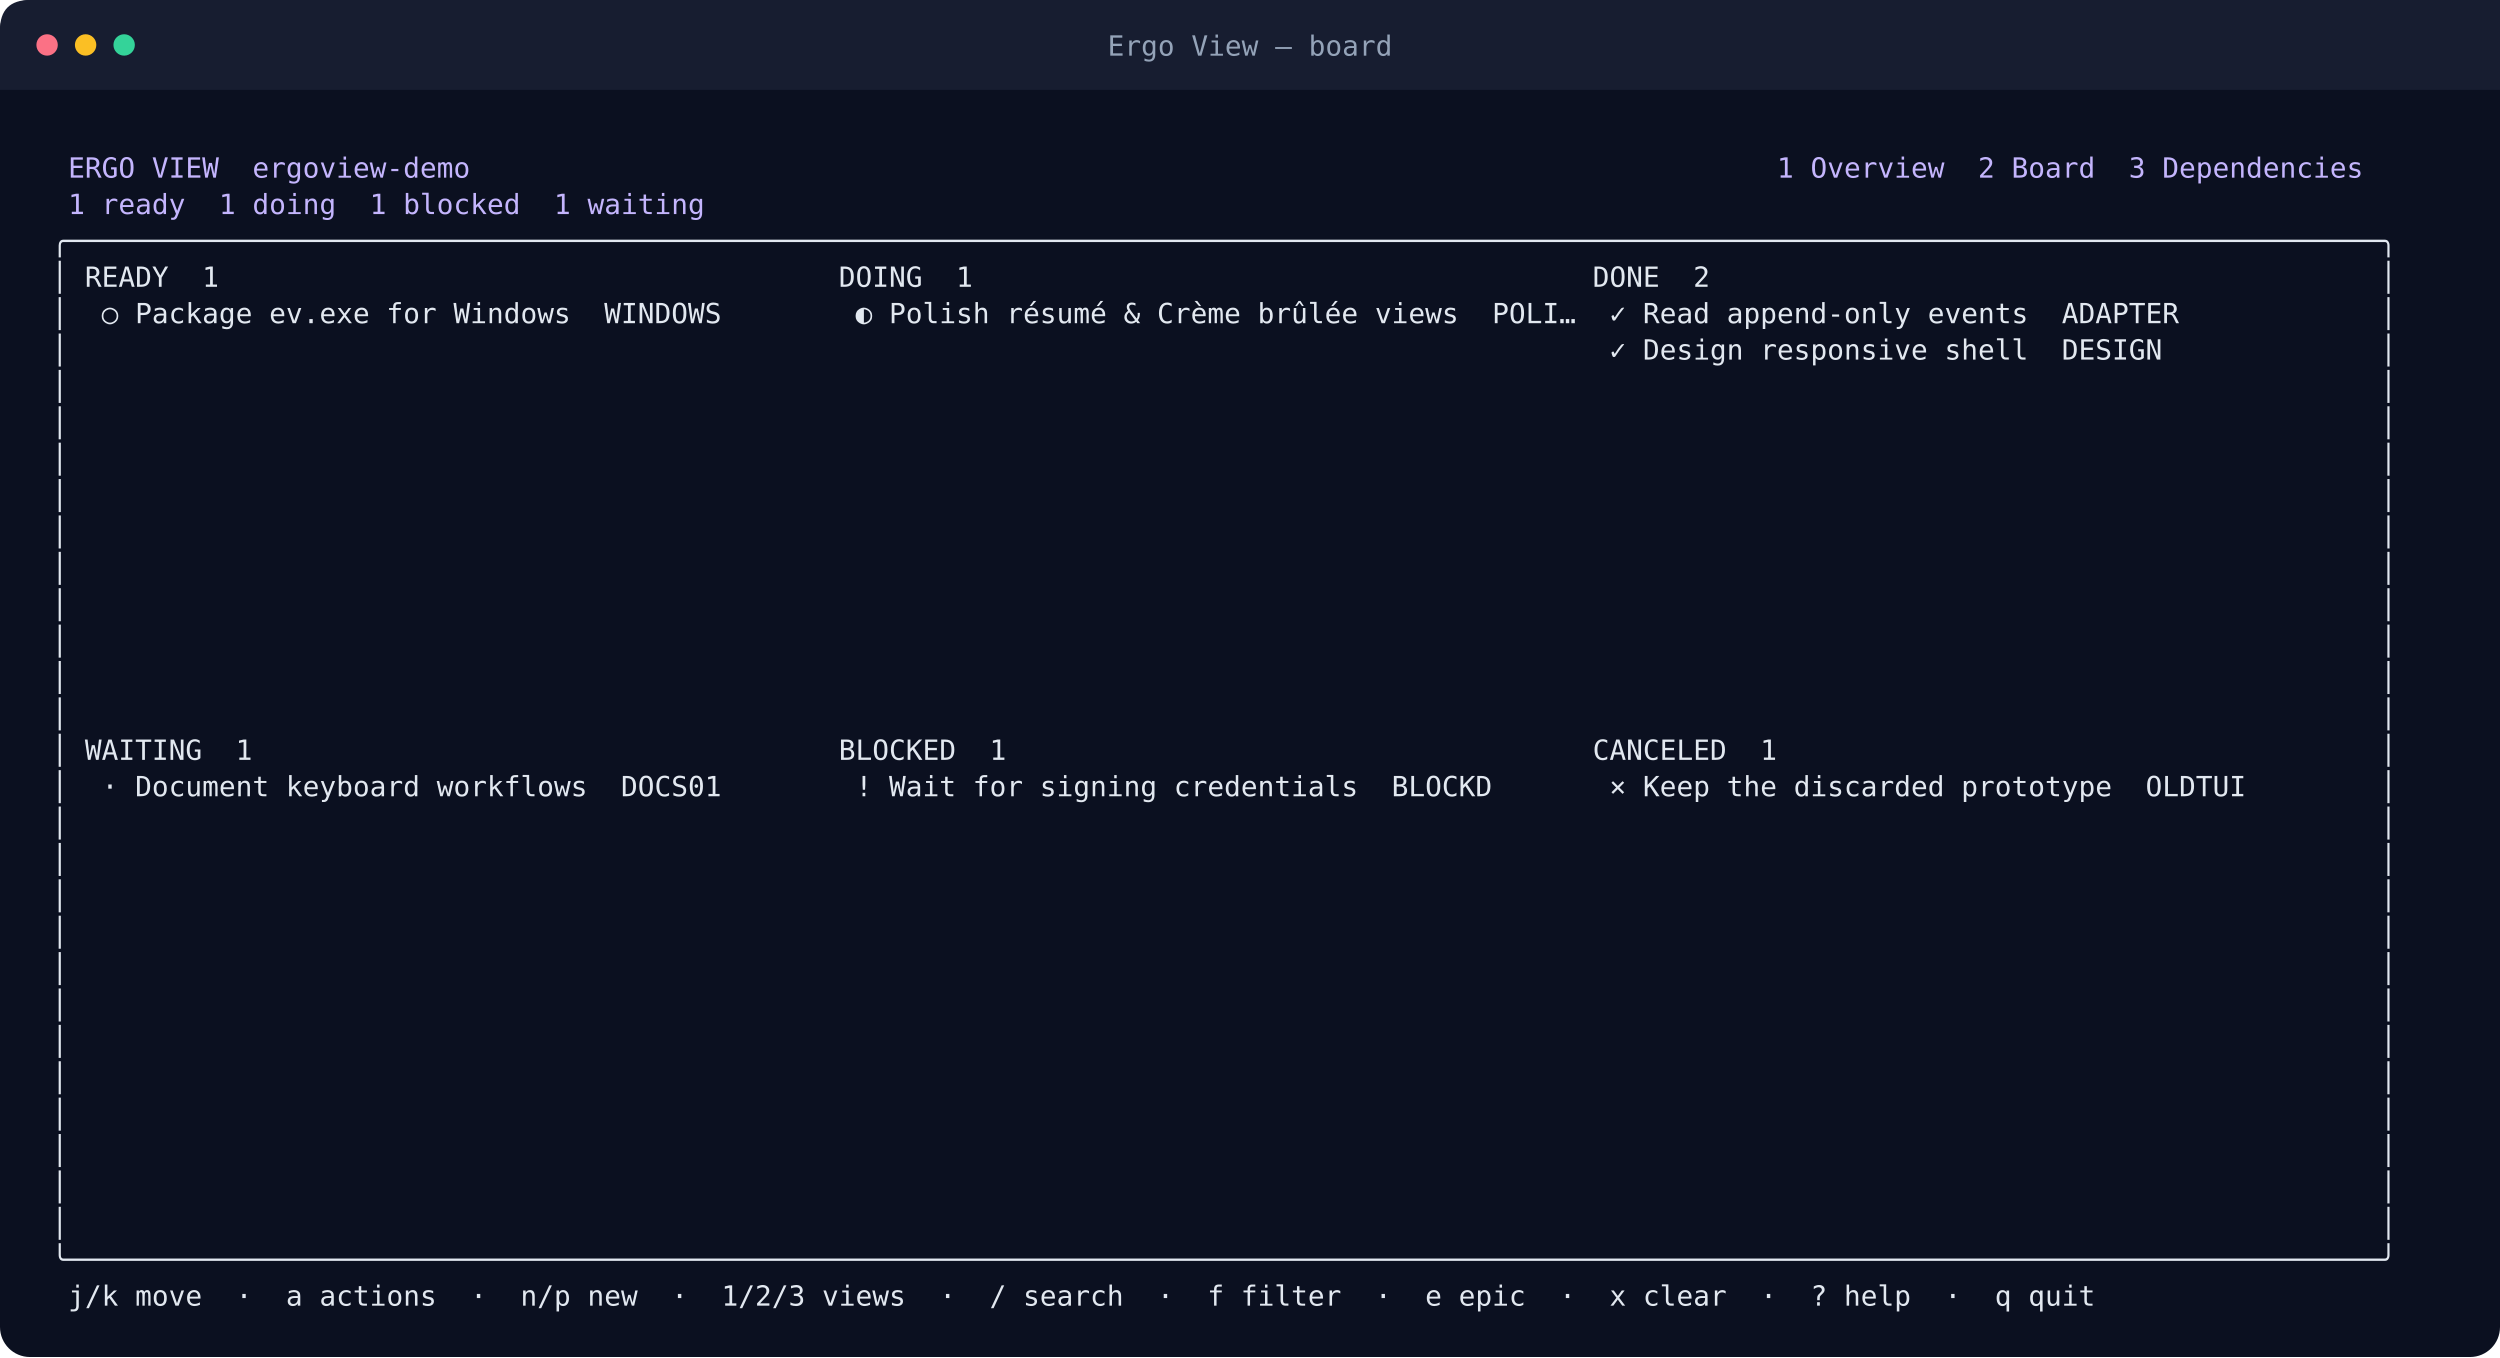
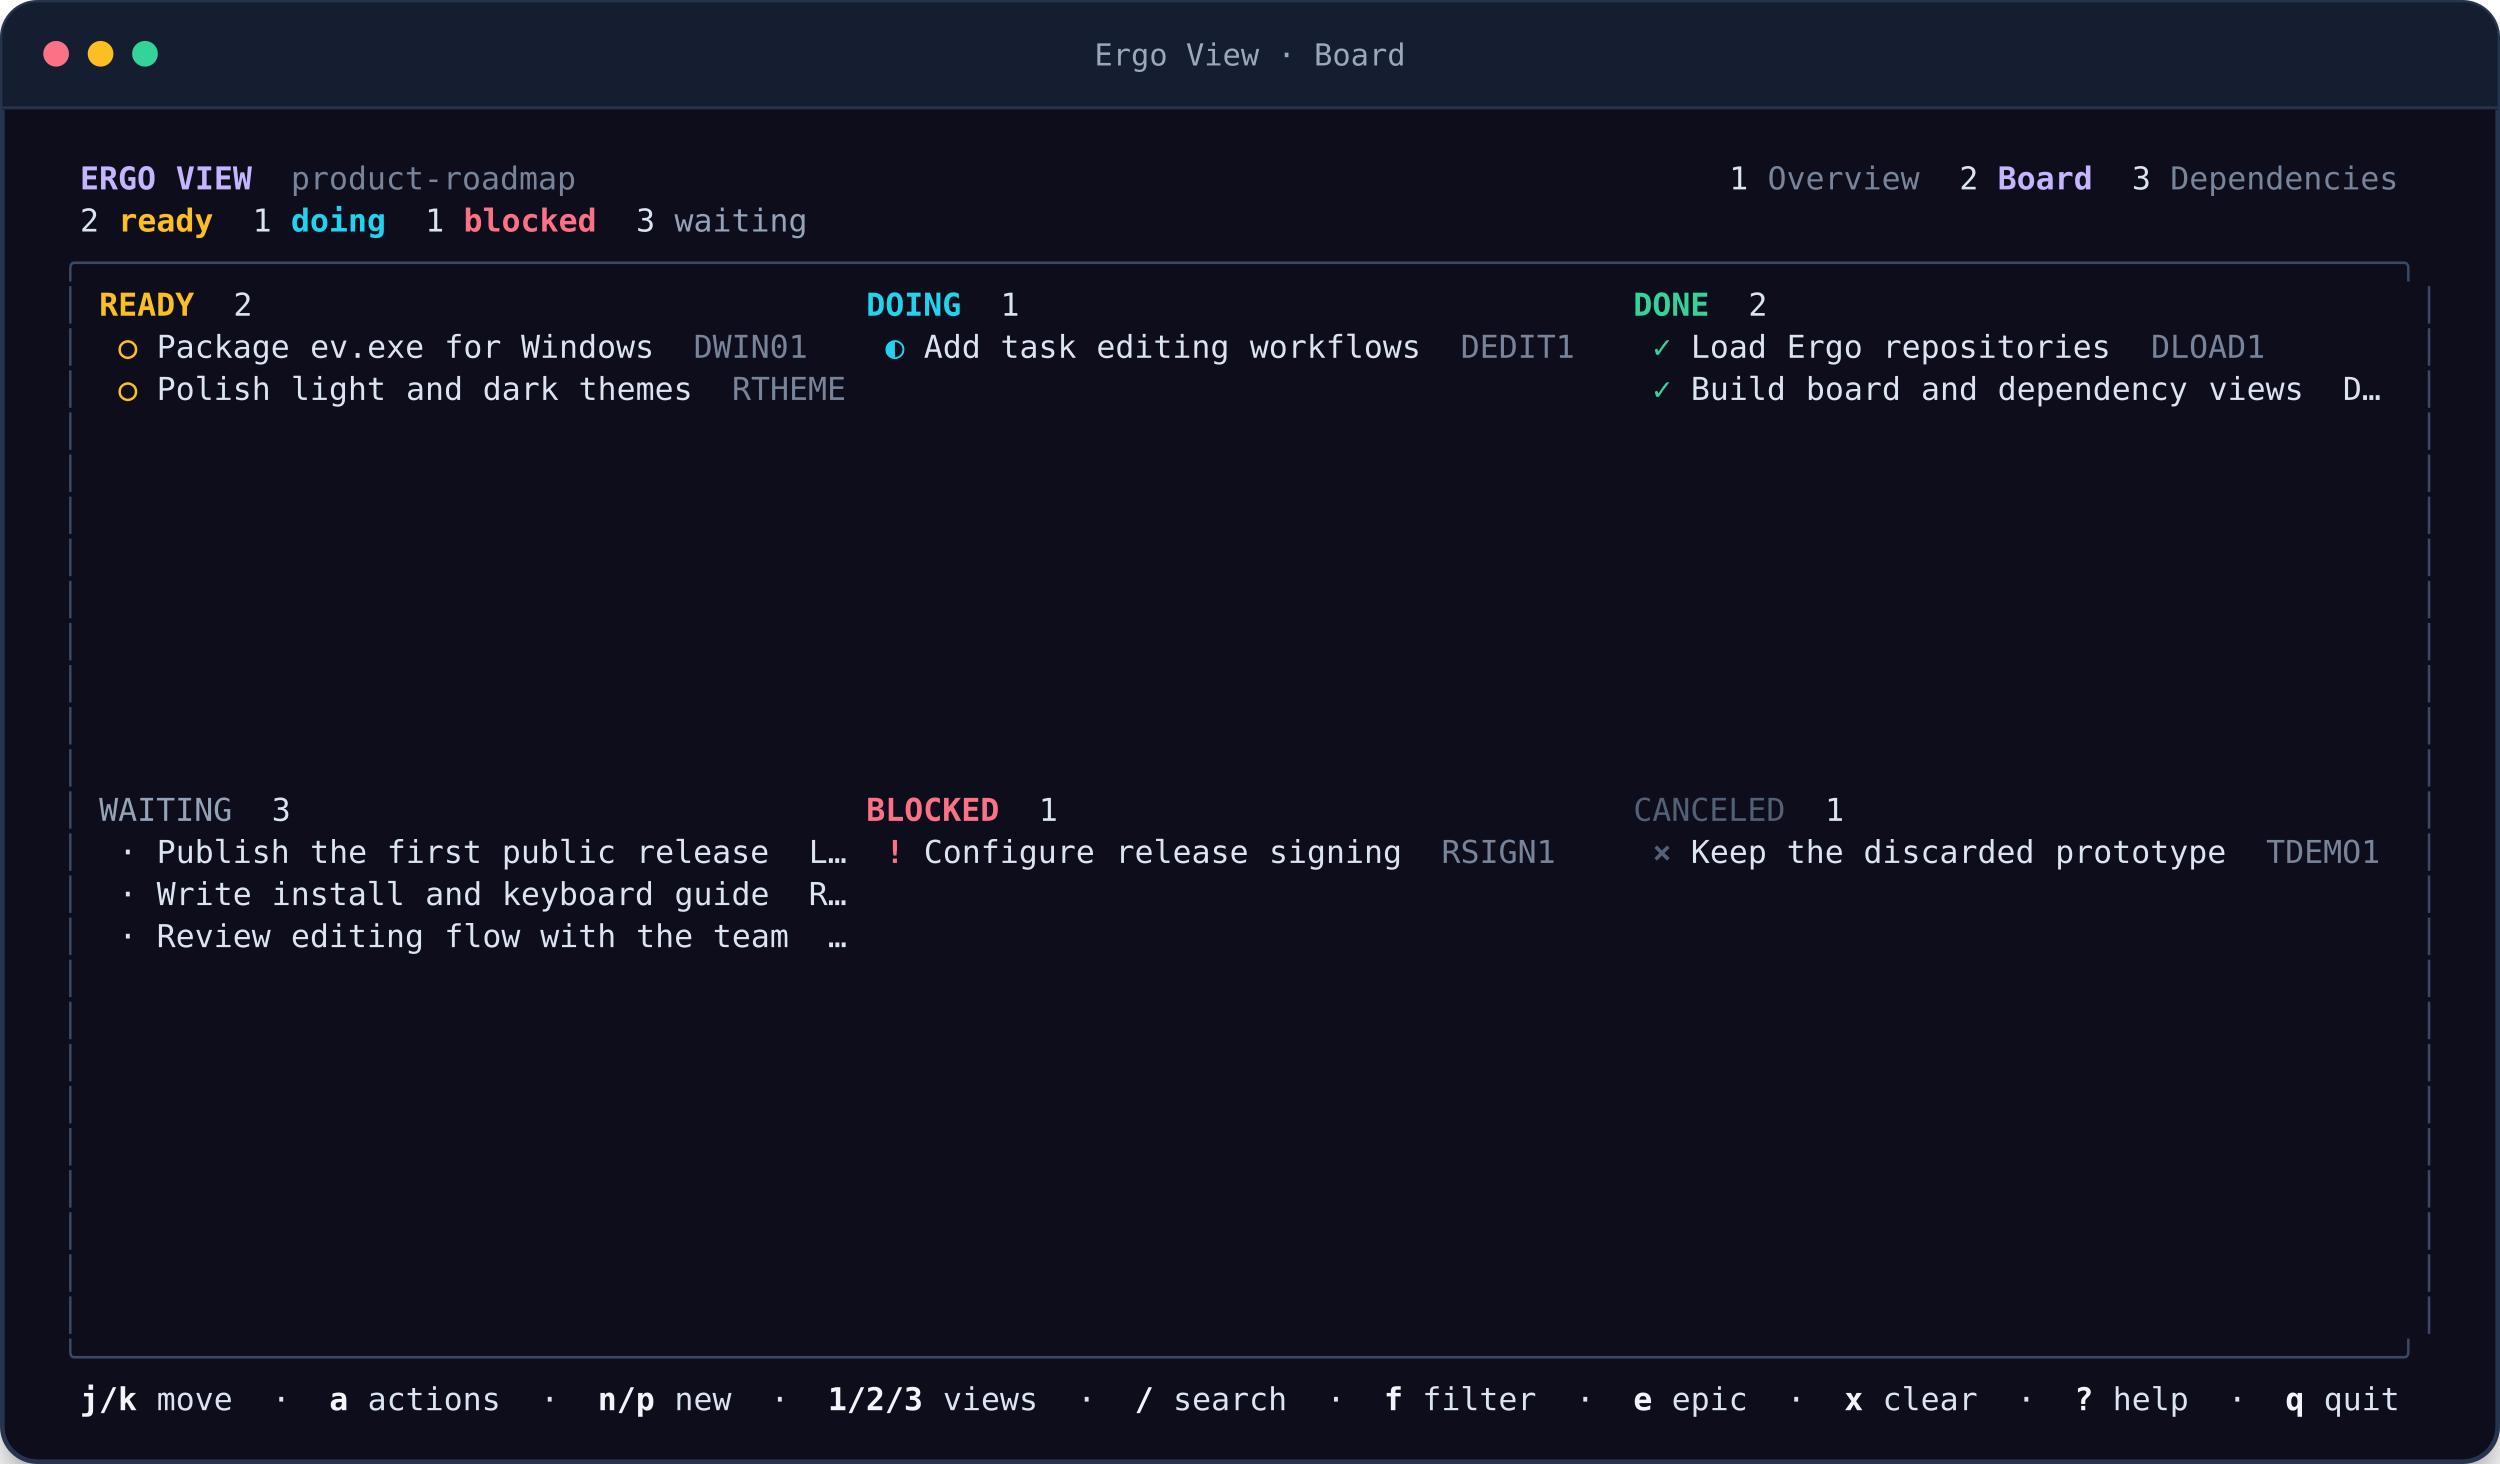
- <svg xmlns="http://www.w3.org/2000/svg" width="1168" height="634" viewBox="0 0 1168 634">
-   <rect width="100%" height="100%" rx="14" fill="#0b1020" />
-   <path d="M14 0h1154q14 0 14 14v28H0V14Q0 0 14 0" fill="#171d30" />
-   <circle cx="22" cy="21" r="5" fill="#fb7185" />
-   <circle cx="40" cy="21" r="5" fill="#fbbf24" />
-   <circle cx="58" cy="21" r="5" fill="#34d399" />
-   <text x="50%" y="26" text-anchor="middle" fill="#94a3b8" font-family="ui-monospace, SFMono-Regular, Consolas, monospace" font-size="13">Ergo View — board</text>
-   <g font-family="ui-monospace, SFMono-Regular, Consolas, monospace" font-size="13" xml:space="preserve">
-     <text x="24" y="83" fill="#c4b5fd"> ERGO VIEW  ergoview-demo                                                                              1 Overview  2 Board  3 Dependencies  </text>
-     <text x="24" y="100" fill="#c4b5fd"> 1 ready  1 doing  1 blocked  1 waiting                                                                                                     </text>
-     <text x="24" y="117" fill="#e2e8f0">╭──────────────────────────────────────────────────────────────────────────────────────────────────────────────────────────────────────────╮</text>
-     <text x="24" y="134" fill="#e2e8f0">│ READY  1                                     DOING  1                                     DONE  2                                        │</text>
-     <text x="24" y="151" fill="#e2e8f0">│  ○ Package ev.exe for Windows  WINDOWS        ◐ Polish résumé &amp; Crème brûlée views  POLI…  ✓ Read append-only events  ADAPTER            │</text>
-     <text x="24" y="168" fill="#e2e8f0">│                                                                                            ✓ Design responsive shell  DESIGN             │</text>
-     <text x="24" y="185" fill="#e2e8f0">│                                                                                                                                          │</text>
-     <text x="24" y="202" fill="#e2e8f0">│                                                                                                                                          │</text>
-     <text x="24" y="219" fill="#e2e8f0">│                                                                                                                                          │</text>
-     <text x="24" y="236" fill="#e2e8f0">│                                                                                                                                          │</text>
-     <text x="24" y="253" fill="#e2e8f0">│                                                                                                                                          │</text>
-     <text x="24" y="270" fill="#e2e8f0">│                                                                                                                                          │</text>
-     <text x="24" y="287" fill="#e2e8f0">│                                                                                                                                          │</text>
-     <text x="24" y="304" fill="#e2e8f0">│                                                                                                                                          │</text>
-     <text x="24" y="321" fill="#e2e8f0">│                                                                                                                                          │</text>
-     <text x="24" y="338" fill="#e2e8f0">│                                                                                                                                          │</text>
-     <text x="24" y="355" fill="#e2e8f0">│ WAITING  1                                   BLOCKED  1                                   CANCELED  1                                    │</text>
-     <text x="24" y="372" fill="#e2e8f0">│  · Document keyboard workflows  DOCS01        ! Wait for signing credentials  BLOCKD       × Keep the discarded prototype  OLDTUI        │</text>
-     <text x="24" y="389" fill="#e2e8f0">│                                                                                                                                          │</text>
-     <text x="24" y="406" fill="#e2e8f0">│                                                                                                                                          │</text>
-     <text x="24" y="423" fill="#e2e8f0">│                                                                                                                                          │</text>
-     <text x="24" y="440" fill="#e2e8f0">│                                                                                                                                          │</text>
-     <text x="24" y="457" fill="#e2e8f0">│                                                                                                                                          │</text>
-     <text x="24" y="474" fill="#e2e8f0">│                                                                                                                                          │</text>
-     <text x="24" y="491" fill="#e2e8f0">│                                                                                                                                          │</text>
-     <text x="24" y="508" fill="#e2e8f0">│                                                                                                                                          │</text>
-     <text x="24" y="525" fill="#e2e8f0">│                                                                                                                                          │</text>
-     <text x="24" y="542" fill="#e2e8f0">│                                                                                                                                          │</text>
-     <text x="24" y="559" fill="#e2e8f0">│                                                                                                                                          │</text>
-     <text x="24" y="576" fill="#e2e8f0">│                                                                                                                                          │</text>
-     <text x="24" y="593" fill="#e2e8f0">╰──────────────────────────────────────────────────────────────────────────────────────────────────────────────────────────────────────────╯</text>
-     <text x="24" y="610" fill="#e2e8f0"> j/k move  ·  a actions  ·  n/p new  ·  1/2/3 views  ·  / search  ·  f filter  ·  e epic  ·  x clear  ·  ? help  ·  q quit                  </text>
+ <svg xmlns="http://www.w3.org/2000/svg" width="1069" height="626" viewBox="0 0 1069 626">
+   <defs>
+     <filter id="shadow" x="-10%" y="-10%" width="120%" height="130%">
+       <feDropShadow dx="0" dy="8" stdDeviation="10" flood-color="#020617" flood-opacity=".45" />
+     </filter>
+     <clipPath id="window">
+       <rect x="1" y="1" width="1067" height="624" rx="15" />
+     </clipPath>
+   </defs>
+   <rect x="1" y="1" width="1067" height="624" rx="15" fill="#0a101c" stroke="#27344d" stroke-width="2" filter="url(#shadow)" />
+   <g clip-path="url(#window)">
+     <rect x="1" y="1" width="1067" height="46" fill="#151d30" />
+     <path d="M1 46H1068" stroke="#2a3650" />
+     <circle cx="24" cy="23" r="5.5" fill="#fb7185" />
+     <circle cx="43" cy="23" r="5.5" fill="#fbbf24" />
+     <circle cx="62" cy="23" r="5.5" fill="#34d399" />
+     <text x="50%" y="28" text-anchor="middle" fill="#9aa8bd" font-family="Menlo, SFMono-Regular, Consolas, monospace" font-size="13">Ergo View  ·  Board</text>
+     <g font-family="Menlo, SFMono-Regular, Consolas, monospace" font-size="13.5" xml:space="preserve">
+       <text x="34.2" y="81.0" fill="#c4b5fd" fill-opacity="1.00" font-weight="700" textLength="32.8" lengthAdjust="spacingAndGlyphs">ERGO</text>
+       <text x="75.2" y="81.0" fill="#c4b5fd" fill-opacity="1.00" font-weight="700" textLength="32.8" lengthAdjust="spacingAndGlyphs">VIEW</text>
+       <text x="124.4" y="81.0" fill="#8492a8" fill-opacity="0.90" font-weight="400" textLength="123.0" lengthAdjust="spacingAndGlyphs">product-roadmap</text>
+       <text x="739.4" y="81.0" fill="#dbe4f0" fill-opacity="1.00" font-weight="400" textLength="8.2" lengthAdjust="spacingAndGlyphs">1</text>
+       <text x="755.8" y="81.0" fill="#8492a8" fill-opacity="0.90" font-weight="500" textLength="65.6" lengthAdjust="spacingAndGlyphs">Overview</text>
+       <text x="837.8" y="81.0" fill="#dbe4f0" fill-opacity="1.00" font-weight="400" textLength="8.2" lengthAdjust="spacingAndGlyphs">2</text>
+       <text x="854.2" y="81.0" fill="#c4b5fd" fill-opacity="1.00" font-weight="700" textLength="41.0" lengthAdjust="spacingAndGlyphs">Board</text>
+       <text x="911.6" y="81.0" fill="#dbe4f0" fill-opacity="1.00" font-weight="400" textLength="8.2" lengthAdjust="spacingAndGlyphs">3</text>
+       <text x="928.0" y="81.0" fill="#8492a8" fill-opacity="0.90" font-weight="500" textLength="98.4" lengthAdjust="spacingAndGlyphs">Dependencies</text>
+       <text x="34.2" y="99.0" fill="#dbe4f0" fill-opacity="1.00" font-weight="400" textLength="8.2" lengthAdjust="spacingAndGlyphs">2</text>
+       <text x="50.6" y="99.0" fill="#fbbf24" fill-opacity="1.00" font-weight="600" textLength="41.0" lengthAdjust="spacingAndGlyphs">ready</text>
+       <text x="108.0" y="99.0" fill="#dbe4f0" fill-opacity="1.00" font-weight="400" textLength="8.2" lengthAdjust="spacingAndGlyphs">1</text>
+       <text x="124.4" y="99.0" fill="#22d3ee" fill-opacity="1.00" font-weight="600" textLength="41.0" lengthAdjust="spacingAndGlyphs">doing</text>
+       <text x="181.8" y="99.0" fill="#dbe4f0" fill-opacity="1.00" font-weight="400" textLength="8.2" lengthAdjust="spacingAndGlyphs">1</text>
+       <text x="198.2" y="99.0" fill="#fb7185" fill-opacity="1.00" font-weight="600" textLength="57.4" lengthAdjust="spacingAndGlyphs">blocked</text>
+       <text x="272.0" y="99.0" fill="#dbe4f0" fill-opacity="1.00" font-weight="400" textLength="8.2" lengthAdjust="spacingAndGlyphs">3</text>
+       <text x="288.4" y="99.0" fill="#94a3b8" fill-opacity="1.00" font-weight="500" textLength="57.4" lengthAdjust="spacingAndGlyphs">waiting</text>
+       <text x="26.0" y="117.0" fill="#3b4964" fill-opacity="1.00" font-weight="400" textLength="1016.8" lengthAdjust="spacingAndGlyphs">╭──────────────────────────────────────────────────────────────────────────────────────────────────────────────────────────╮</text>
+       <text x="26.0" y="135.0" fill="#3b4964" fill-opacity="1.00" font-weight="400" textLength="8.2" lengthAdjust="spacingAndGlyphs">│</text>
+       <text x="42.4" y="135.0" fill="#fbbf24" fill-opacity="1.00" font-weight="700" textLength="41.0" lengthAdjust="spacingAndGlyphs">READY</text>
+       <text x="99.8" y="135.0" fill="#dbe4f0" fill-opacity="1.00" font-weight="400" textLength="8.2" lengthAdjust="spacingAndGlyphs">2</text>
+       <text x="370.4" y="135.0" fill="#22d3ee" fill-opacity="1.00" font-weight="700" textLength="41.0" lengthAdjust="spacingAndGlyphs">DOING</text>
+       <text x="427.8" y="135.0" fill="#dbe4f0" fill-opacity="1.00" font-weight="400" textLength="8.2" lengthAdjust="spacingAndGlyphs">1</text>
+       <text x="698.4" y="135.0" fill="#34d399" fill-opacity="1.00" font-weight="600" textLength="32.8" lengthAdjust="spacingAndGlyphs">DONE</text>
+       <text x="747.6" y="135.0" fill="#dbe4f0" fill-opacity="1.00" font-weight="400" textLength="8.2" lengthAdjust="spacingAndGlyphs">2</text>
+       <text x="1034.6" y="135.0" fill="#3b4964" fill-opacity="1.00" font-weight="400" textLength="8.2" lengthAdjust="spacingAndGlyphs">│</text>
+       <text x="26.0" y="153.0" fill="#3b4964" fill-opacity="1.00" font-weight="400" textLength="8.2" lengthAdjust="spacingAndGlyphs">│</text>
+       <text x="50.6" y="153.0" fill="#fbbf24" fill-opacity="1.00" font-weight="700" textLength="8.2" lengthAdjust="spacingAndGlyphs">○</text>
+       <text x="67.0" y="153.0" fill="#dbe4f0" fill-opacity="1.00" font-weight="400" textLength="57.4" lengthAdjust="spacingAndGlyphs">Package</text>
+       <text x="132.6" y="153.0" fill="#dbe4f0" fill-opacity="1.00" font-weight="400" textLength="49.2" lengthAdjust="spacingAndGlyphs">ev.exe</text>
+       <text x="190.0" y="153.0" fill="#dbe4f0" fill-opacity="1.00" font-weight="400" textLength="24.6" lengthAdjust="spacingAndGlyphs">for</text>
+       <text x="222.8" y="153.0" fill="#dbe4f0" fill-opacity="1.00" font-weight="400" textLength="57.4" lengthAdjust="spacingAndGlyphs">Windows</text>
+       <text x="296.6" y="153.0" fill="#8492a8" fill-opacity="0.90" font-weight="400" textLength="49.2" lengthAdjust="spacingAndGlyphs">DWIN01</text>
+       <text x="378.6" y="153.0" fill="#22d3ee" fill-opacity="1.00" font-weight="700" textLength="8.2" lengthAdjust="spacingAndGlyphs">◐</text>
+       <text x="395.0" y="153.0" fill="#dbe4f0" fill-opacity="1.00" font-weight="400" textLength="24.6" lengthAdjust="spacingAndGlyphs">Add</text>
+       <text x="427.8" y="153.0" fill="#dbe4f0" fill-opacity="1.00" font-weight="400" textLength="32.8" lengthAdjust="spacingAndGlyphs">task</text>
+       <text x="468.8" y="153.0" fill="#dbe4f0" fill-opacity="1.00" font-weight="400" textLength="57.4" lengthAdjust="spacingAndGlyphs">editing</text>
+       <text x="534.4" y="153.0" fill="#dbe4f0" fill-opacity="1.00" font-weight="400" textLength="73.8" lengthAdjust="spacingAndGlyphs">workflows</text>
+       <text x="624.6" y="153.0" fill="#8492a8" fill-opacity="0.90" font-weight="400" textLength="49.2" lengthAdjust="spacingAndGlyphs">DEDIT1</text>
+       <text x="706.6" y="153.0" fill="#34d399" fill-opacity="1.00" font-weight="700" textLength="8.2" lengthAdjust="spacingAndGlyphs">✓</text>
+       <text x="723.0" y="153.0" fill="#dbe4f0" fill-opacity="1.00" font-weight="400" textLength="32.8" lengthAdjust="spacingAndGlyphs">Load</text>
+       <text x="764.0" y="153.0" fill="#dbe4f0" fill-opacity="1.00" font-weight="400" textLength="32.8" lengthAdjust="spacingAndGlyphs">Ergo</text>
+       <text x="805.0" y="153.0" fill="#dbe4f0" fill-opacity="1.00" font-weight="400" textLength="98.4" lengthAdjust="spacingAndGlyphs">repositories</text>
+       <text x="919.8" y="153.0" fill="#8492a8" fill-opacity="0.90" font-weight="400" textLength="49.2" lengthAdjust="spacingAndGlyphs">DLOAD1</text>
+       <text x="1034.6" y="153.0" fill="#3b4964" fill-opacity="1.00" font-weight="400" textLength="8.2" lengthAdjust="spacingAndGlyphs">│</text>
+       <text x="26.0" y="171.0" fill="#3b4964" fill-opacity="1.00" font-weight="400" textLength="8.2" lengthAdjust="spacingAndGlyphs">│</text>
+       <text x="50.6" y="171.0" fill="#fbbf24" fill-opacity="1.00" font-weight="700" textLength="8.2" lengthAdjust="spacingAndGlyphs">○</text>
+       <text x="67.0" y="171.0" fill="#dbe4f0" fill-opacity="1.00" font-weight="400" textLength="49.2" lengthAdjust="spacingAndGlyphs">Polish</text>
+       <text x="124.4" y="171.0" fill="#dbe4f0" fill-opacity="1.00" font-weight="400" textLength="41.0" lengthAdjust="spacingAndGlyphs">light</text>
+       <text x="173.6" y="171.0" fill="#dbe4f0" fill-opacity="1.00" font-weight="400" textLength="24.6" lengthAdjust="spacingAndGlyphs">and</text>
+       <text x="206.4" y="171.0" fill="#dbe4f0" fill-opacity="1.00" font-weight="400" textLength="32.8" lengthAdjust="spacingAndGlyphs">dark</text>
+       <text x="247.4" y="171.0" fill="#dbe4f0" fill-opacity="1.00" font-weight="400" textLength="49.2" lengthAdjust="spacingAndGlyphs">themes</text>
+       <text x="313.0" y="171.0" fill="#8492a8" fill-opacity="0.90" font-weight="400" textLength="49.2" lengthAdjust="spacingAndGlyphs">RTHEME</text>
+       <text x="706.6" y="171.0" fill="#34d399" fill-opacity="1.00" font-weight="700" textLength="8.2" lengthAdjust="spacingAndGlyphs">✓</text>
+       <text x="723.0" y="171.0" fill="#dbe4f0" fill-opacity="1.00" font-weight="400" textLength="41.0" lengthAdjust="spacingAndGlyphs">Build</text>
+       <text x="772.2" y="171.0" fill="#dbe4f0" fill-opacity="1.00" font-weight="400" textLength="41.0" lengthAdjust="spacingAndGlyphs">board</text>
+       <text x="821.4" y="171.0" fill="#dbe4f0" fill-opacity="1.00" font-weight="400" textLength="24.6" lengthAdjust="spacingAndGlyphs">and</text>
+       <text x="854.2" y="171.0" fill="#dbe4f0" fill-opacity="1.00" font-weight="400" textLength="82.0" lengthAdjust="spacingAndGlyphs">dependency</text>
+       <text x="944.4" y="171.0" fill="#dbe4f0" fill-opacity="1.00" font-weight="400" textLength="41.0" lengthAdjust="spacingAndGlyphs">views</text>
+       <text x="1001.8" y="171.0" fill="#dbe4f0" fill-opacity="1.00" font-weight="400" textLength="16.4" lengthAdjust="spacingAndGlyphs">D…</text>
+       <text x="1034.6" y="171.0" fill="#3b4964" fill-opacity="1.00" font-weight="400" textLength="8.2" lengthAdjust="spacingAndGlyphs">│</text>
+       <text x="26.0" y="189.0" fill="#3b4964" fill-opacity="1.00" font-weight="400" textLength="8.2" lengthAdjust="spacingAndGlyphs">│</text>
+       <text x="1034.6" y="189.0" fill="#3b4964" fill-opacity="1.00" font-weight="400" textLength="8.2" lengthAdjust="spacingAndGlyphs">│</text>
+       <text x="26.0" y="207.0" fill="#3b4964" fill-opacity="1.00" font-weight="400" textLength="8.2" lengthAdjust="spacingAndGlyphs">│</text>
+       <text x="1034.6" y="207.0" fill="#3b4964" fill-opacity="1.00" font-weight="400" textLength="8.2" lengthAdjust="spacingAndGlyphs">│</text>
+       <text x="26.0" y="225.0" fill="#3b4964" fill-opacity="1.00" font-weight="400" textLength="8.2" lengthAdjust="spacingAndGlyphs">│</text>
+       <text x="1034.6" y="225.0" fill="#3b4964" fill-opacity="1.00" font-weight="400" textLength="8.2" lengthAdjust="spacingAndGlyphs">│</text>
+       <text x="26.0" y="243.0" fill="#3b4964" fill-opacity="1.00" font-weight="400" textLength="8.2" lengthAdjust="spacingAndGlyphs">│</text>
+       <text x="1034.6" y="243.0" fill="#3b4964" fill-opacity="1.00" font-weight="400" textLength="8.2" lengthAdjust="spacingAndGlyphs">│</text>
+       <text x="26.0" y="261.0" fill="#3b4964" fill-opacity="1.00" font-weight="400" textLength="8.2" lengthAdjust="spacingAndGlyphs">│</text>
+       <text x="1034.6" y="261.0" fill="#3b4964" fill-opacity="1.00" font-weight="400" textLength="8.2" lengthAdjust="spacingAndGlyphs">│</text>
+       <text x="26.0" y="279.0" fill="#3b4964" fill-opacity="1.00" font-weight="400" textLength="8.2" lengthAdjust="spacingAndGlyphs">│</text>
+       <text x="1034.6" y="279.0" fill="#3b4964" fill-opacity="1.00" font-weight="400" textLength="8.2" lengthAdjust="spacingAndGlyphs">│</text>
+       <text x="26.0" y="297.0" fill="#3b4964" fill-opacity="1.00" font-weight="400" textLength="8.2" lengthAdjust="spacingAndGlyphs">│</text>
+       <text x="1034.6" y="297.0" fill="#3b4964" fill-opacity="1.00" font-weight="400" textLength="8.2" lengthAdjust="spacingAndGlyphs">│</text>
+       <text x="26.0" y="315.0" fill="#3b4964" fill-opacity="1.00" font-weight="400" textLength="8.2" lengthAdjust="spacingAndGlyphs">│</text>
+       <text x="1034.6" y="315.0" fill="#3b4964" fill-opacity="1.00" font-weight="400" textLength="8.2" lengthAdjust="spacingAndGlyphs">│</text>
+       <text x="26.0" y="333.0" fill="#3b4964" fill-opacity="1.00" font-weight="400" textLength="8.2" lengthAdjust="spacingAndGlyphs">│</text>
+       <text x="1034.6" y="333.0" fill="#3b4964" fill-opacity="1.00" font-weight="400" textLength="8.2" lengthAdjust="spacingAndGlyphs">│</text>
+       <text x="26.0" y="351.0" fill="#3b4964" fill-opacity="1.00" font-weight="400" textLength="8.2" lengthAdjust="spacingAndGlyphs">│</text>
+       <text x="42.4" y="351.0" fill="#94a3b8" fill-opacity="1.00" font-weight="500" textLength="57.4" lengthAdjust="spacingAndGlyphs">WAITING</text>
+       <text x="116.2" y="351.0" fill="#dbe4f0" fill-opacity="1.00" font-weight="400" textLength="8.2" lengthAdjust="spacingAndGlyphs">3</text>
+       <text x="370.4" y="351.0" fill="#fb7185" fill-opacity="1.00" font-weight="700" textLength="57.4" lengthAdjust="spacingAndGlyphs">BLOCKED</text>
+       <text x="444.2" y="351.0" fill="#dbe4f0" fill-opacity="1.00" font-weight="400" textLength="8.2" lengthAdjust="spacingAndGlyphs">1</text>
+       <text x="698.4" y="351.0" fill="#64748b" fill-opacity="0.80" font-weight="500" textLength="65.6" lengthAdjust="spacingAndGlyphs">CANCELED</text>
+       <text x="780.4" y="351.0" fill="#dbe4f0" fill-opacity="1.00" font-weight="400" textLength="8.2" lengthAdjust="spacingAndGlyphs">1</text>
+       <text x="1034.6" y="351.0" fill="#3b4964" fill-opacity="1.00" font-weight="400" textLength="8.2" lengthAdjust="spacingAndGlyphs">│</text>
+       <text x="26.0" y="369.0" fill="#3b4964" fill-opacity="1.00" font-weight="400" textLength="8.2" lengthAdjust="spacingAndGlyphs">│</text>
+       <text x="50.6" y="369.0" fill="#dbe4f0" fill-opacity="1.00" font-weight="400" textLength="8.2" lengthAdjust="spacingAndGlyphs">·</text>
+       <text x="67.0" y="369.0" fill="#dbe4f0" fill-opacity="1.00" font-weight="400" textLength="57.4" lengthAdjust="spacingAndGlyphs">Publish</text>
+       <text x="132.6" y="369.0" fill="#dbe4f0" fill-opacity="1.00" font-weight="400" textLength="24.6" lengthAdjust="spacingAndGlyphs">the</text>
+       <text x="165.4" y="369.0" fill="#dbe4f0" fill-opacity="1.00" font-weight="400" textLength="41.0" lengthAdjust="spacingAndGlyphs">first</text>
+       <text x="214.6" y="369.0" fill="#dbe4f0" fill-opacity="1.00" font-weight="400" textLength="49.2" lengthAdjust="spacingAndGlyphs">public</text>
+       <text x="272.0" y="369.0" fill="#dbe4f0" fill-opacity="1.00" font-weight="400" textLength="57.4" lengthAdjust="spacingAndGlyphs">release</text>
+       <text x="345.8" y="369.0" fill="#dbe4f0" fill-opacity="1.00" font-weight="400" textLength="16.4" lengthAdjust="spacingAndGlyphs">L…</text>
+       <text x="378.6" y="369.0" fill="#fb7185" fill-opacity="1.00" font-weight="700" textLength="8.2" lengthAdjust="spacingAndGlyphs">!</text>
+       <text x="395.0" y="369.0" fill="#dbe4f0" fill-opacity="1.00" font-weight="400" textLength="73.8" lengthAdjust="spacingAndGlyphs">Configure</text>
+       <text x="477.0" y="369.0" fill="#dbe4f0" fill-opacity="1.00" font-weight="400" textLength="57.4" lengthAdjust="spacingAndGlyphs">release</text>
+       <text x="542.6" y="369.0" fill="#dbe4f0" fill-opacity="1.00" font-weight="400" textLength="57.4" lengthAdjust="spacingAndGlyphs">signing</text>
+       <text x="616.4" y="369.0" fill="#8492a8" fill-opacity="0.90" font-weight="400" textLength="49.2" lengthAdjust="spacingAndGlyphs">RSIGN1</text>
+       <text x="706.6" y="369.0" fill="#64748b" fill-opacity="0.80" font-weight="600" textLength="8.2" lengthAdjust="spacingAndGlyphs">×</text>
+       <text x="723.0" y="369.0" fill="#dbe4f0" fill-opacity="1.00" font-weight="400" textLength="32.8" lengthAdjust="spacingAndGlyphs">Keep</text>
+       <text x="764.0" y="369.0" fill="#dbe4f0" fill-opacity="1.00" font-weight="400" textLength="24.6" lengthAdjust="spacingAndGlyphs">the</text>
+       <text x="796.8" y="369.0" fill="#dbe4f0" fill-opacity="1.00" font-weight="400" textLength="73.8" lengthAdjust="spacingAndGlyphs">discarded</text>
+       <text x="878.8" y="369.0" fill="#dbe4f0" fill-opacity="1.00" font-weight="400" textLength="73.8" lengthAdjust="spacingAndGlyphs">prototype</text>
+       <text x="969.0" y="369.0" fill="#8492a8" fill-opacity="0.90" font-weight="400" textLength="49.2" lengthAdjust="spacingAndGlyphs">TDEMO1</text>
+       <text x="1034.6" y="369.0" fill="#3b4964" fill-opacity="1.00" font-weight="400" textLength="8.2" lengthAdjust="spacingAndGlyphs">│</text>
+       <text x="26.0" y="387.0" fill="#3b4964" fill-opacity="1.00" font-weight="400" textLength="8.2" lengthAdjust="spacingAndGlyphs">│</text>
+       <text x="50.6" y="387.0" fill="#dbe4f0" fill-opacity="1.00" font-weight="400" textLength="8.2" lengthAdjust="spacingAndGlyphs">·</text>
+       <text x="67.0" y="387.0" fill="#dbe4f0" fill-opacity="1.00" font-weight="400" textLength="41.0" lengthAdjust="spacingAndGlyphs">Write</text>
+       <text x="116.2" y="387.0" fill="#dbe4f0" fill-opacity="1.00" font-weight="400" textLength="57.4" lengthAdjust="spacingAndGlyphs">install</text>
+       <text x="181.8" y="387.0" fill="#dbe4f0" fill-opacity="1.00" font-weight="400" textLength="24.6" lengthAdjust="spacingAndGlyphs">and</text>
+       <text x="214.6" y="387.0" fill="#dbe4f0" fill-opacity="1.00" font-weight="400" textLength="65.6" lengthAdjust="spacingAndGlyphs">keyboard</text>
+       <text x="288.4" y="387.0" fill="#dbe4f0" fill-opacity="1.00" font-weight="400" textLength="41.0" lengthAdjust="spacingAndGlyphs">guide</text>
+       <text x="345.8" y="387.0" fill="#dbe4f0" fill-opacity="1.00" font-weight="400" textLength="16.4" lengthAdjust="spacingAndGlyphs">R…</text>
+       <text x="1034.6" y="387.0" fill="#3b4964" fill-opacity="1.00" font-weight="400" textLength="8.2" lengthAdjust="spacingAndGlyphs">│</text>
+       <text x="26.0" y="405.0" fill="#3b4964" fill-opacity="1.00" font-weight="400" textLength="8.2" lengthAdjust="spacingAndGlyphs">│</text>
+       <text x="50.6" y="405.0" fill="#dbe4f0" fill-opacity="1.00" font-weight="400" textLength="8.2" lengthAdjust="spacingAndGlyphs">·</text>
+       <text x="67.0" y="405.0" fill="#dbe4f0" fill-opacity="1.00" font-weight="400" textLength="49.2" lengthAdjust="spacingAndGlyphs">Review</text>
+       <text x="124.4" y="405.0" fill="#dbe4f0" fill-opacity="1.00" font-weight="400" textLength="57.4" lengthAdjust="spacingAndGlyphs">editing</text>
+       <text x="190.0" y="405.0" fill="#dbe4f0" fill-opacity="1.00" font-weight="400" textLength="32.8" lengthAdjust="spacingAndGlyphs">flow</text>
+       <text x="231.0" y="405.0" fill="#dbe4f0" fill-opacity="1.00" font-weight="400" textLength="32.8" lengthAdjust="spacingAndGlyphs">with</text>
+       <text x="272.0" y="405.0" fill="#dbe4f0" fill-opacity="1.00" font-weight="400" textLength="24.6" lengthAdjust="spacingAndGlyphs">the</text>
+       <text x="304.8" y="405.0" fill="#dbe4f0" fill-opacity="1.00" font-weight="400" textLength="32.8" lengthAdjust="spacingAndGlyphs">team</text>
+       <text x="354.0" y="405.0" fill="#dbe4f0" fill-opacity="1.00" font-weight="400" textLength="8.2" lengthAdjust="spacingAndGlyphs">…</text>
+       <text x="1034.6" y="405.0" fill="#3b4964" fill-opacity="1.00" font-weight="400" textLength="8.2" lengthAdjust="spacingAndGlyphs">│</text>
+       <text x="26.0" y="423.0" fill="#3b4964" fill-opacity="1.00" font-weight="400" textLength="8.2" lengthAdjust="spacingAndGlyphs">│</text>
+       <text x="1034.6" y="423.0" fill="#3b4964" fill-opacity="1.00" font-weight="400" textLength="8.2" lengthAdjust="spacingAndGlyphs">│</text>
+       <text x="26.0" y="441.0" fill="#3b4964" fill-opacity="1.00" font-weight="400" textLength="8.2" lengthAdjust="spacingAndGlyphs">│</text>
+       <text x="1034.6" y="441.0" fill="#3b4964" fill-opacity="1.00" font-weight="400" textLength="8.2" lengthAdjust="spacingAndGlyphs">│</text>
+       <text x="26.0" y="459.0" fill="#3b4964" fill-opacity="1.00" font-weight="400" textLength="8.2" lengthAdjust="spacingAndGlyphs">│</text>
+       <text x="1034.6" y="459.0" fill="#3b4964" fill-opacity="1.00" font-weight="400" textLength="8.2" lengthAdjust="spacingAndGlyphs">│</text>
+       <text x="26.0" y="477.0" fill="#3b4964" fill-opacity="1.00" font-weight="400" textLength="8.2" lengthAdjust="spacingAndGlyphs">│</text>
+       <text x="1034.6" y="477.0" fill="#3b4964" fill-opacity="1.00" font-weight="400" textLength="8.2" lengthAdjust="spacingAndGlyphs">│</text>
+       <text x="26.0" y="495.0" fill="#3b4964" fill-opacity="1.00" font-weight="400" textLength="8.2" lengthAdjust="spacingAndGlyphs">│</text>
+       <text x="1034.6" y="495.0" fill="#3b4964" fill-opacity="1.00" font-weight="400" textLength="8.2" lengthAdjust="spacingAndGlyphs">│</text>
+       <text x="26.0" y="513.0" fill="#3b4964" fill-opacity="1.00" font-weight="400" textLength="8.2" lengthAdjust="spacingAndGlyphs">│</text>
+       <text x="1034.6" y="513.0" fill="#3b4964" fill-opacity="1.00" font-weight="400" textLength="8.2" lengthAdjust="spacingAndGlyphs">│</text>
+       <text x="26.0" y="531.0" fill="#3b4964" fill-opacity="1.00" font-weight="400" textLength="8.2" lengthAdjust="spacingAndGlyphs">│</text>
+       <text x="1034.6" y="531.0" fill="#3b4964" fill-opacity="1.00" font-weight="400" textLength="8.2" lengthAdjust="spacingAndGlyphs">│</text>
+       <text x="26.0" y="549.0" fill="#3b4964" fill-opacity="1.00" font-weight="400" textLength="8.2" lengthAdjust="spacingAndGlyphs">│</text>
+       <text x="1034.6" y="549.0" fill="#3b4964" fill-opacity="1.00" font-weight="400" textLength="8.2" lengthAdjust="spacingAndGlyphs">│</text>
+       <text x="26.0" y="567.0" fill="#3b4964" fill-opacity="1.00" font-weight="400" textLength="8.2" lengthAdjust="spacingAndGlyphs">│</text>
+       <text x="1034.6" y="567.0" fill="#3b4964" fill-opacity="1.00" font-weight="400" textLength="8.2" lengthAdjust="spacingAndGlyphs">│</text>
+       <text x="26.0" y="585.0" fill="#3b4964" fill-opacity="1.00" font-weight="400" textLength="1016.8" lengthAdjust="spacingAndGlyphs">╰──────────────────────────────────────────────────────────────────────────────────────────────────────────────────────────╯</text>
+       <text x="34.2" y="603.0" fill="#f1f5f9" fill-opacity="1.00" font-weight="600" textLength="24.6" lengthAdjust="spacingAndGlyphs">j/k</text>
+       <text x="67.0" y="603.0" fill="#dbe4f0" fill-opacity="1.00" font-weight="400" textLength="32.8" lengthAdjust="spacingAndGlyphs">move</text>
+       <text x="116.2" y="603.0" fill="#dbe4f0" fill-opacity="1.00" font-weight="400" textLength="8.2" lengthAdjust="spacingAndGlyphs">·</text>
+       <text x="140.8" y="603.0" fill="#f1f5f9" fill-opacity="1.00" font-weight="600" textLength="8.2" lengthAdjust="spacingAndGlyphs">a</text>
+       <text x="157.2" y="603.0" fill="#dbe4f0" fill-opacity="1.00" font-weight="400" textLength="57.4" lengthAdjust="spacingAndGlyphs">actions</text>
+       <text x="231.0" y="603.0" fill="#dbe4f0" fill-opacity="1.00" font-weight="400" textLength="8.2" lengthAdjust="spacingAndGlyphs">·</text>
+       <text x="255.6" y="603.0" fill="#f1f5f9" fill-opacity="1.00" font-weight="600" textLength="24.6" lengthAdjust="spacingAndGlyphs">n/p</text>
+       <text x="288.4" y="603.0" fill="#dbe4f0" fill-opacity="1.00" font-weight="400" textLength="24.6" lengthAdjust="spacingAndGlyphs">new</text>
+       <text x="329.4" y="603.0" fill="#dbe4f0" fill-opacity="1.00" font-weight="400" textLength="8.2" lengthAdjust="spacingAndGlyphs">·</text>
+       <text x="354.0" y="603.0" fill="#f1f5f9" fill-opacity="1.00" font-weight="600" textLength="41.0" lengthAdjust="spacingAndGlyphs">1/2/3</text>
+       <text x="403.2" y="603.0" fill="#dbe4f0" fill-opacity="1.00" font-weight="400" textLength="41.0" lengthAdjust="spacingAndGlyphs">views</text>
+       <text x="460.6" y="603.0" fill="#dbe4f0" fill-opacity="1.00" font-weight="400" textLength="8.2" lengthAdjust="spacingAndGlyphs">·</text>
+       <text x="485.2" y="603.0" fill="#f1f5f9" fill-opacity="1.00" font-weight="600" textLength="8.2" lengthAdjust="spacingAndGlyphs">/</text>
+       <text x="501.6" y="603.0" fill="#dbe4f0" fill-opacity="1.00" font-weight="400" textLength="49.2" lengthAdjust="spacingAndGlyphs">search</text>
+       <text x="567.2" y="603.0" fill="#dbe4f0" fill-opacity="1.00" font-weight="400" textLength="8.2" lengthAdjust="spacingAndGlyphs">·</text>
+       <text x="591.8" y="603.0" fill="#f1f5f9" fill-opacity="1.00" font-weight="600" textLength="8.2" lengthAdjust="spacingAndGlyphs">f</text>
+       <text x="608.2" y="603.0" fill="#dbe4f0" fill-opacity="1.00" font-weight="400" textLength="49.2" lengthAdjust="spacingAndGlyphs">filter</text>
+       <text x="673.8" y="603.0" fill="#dbe4f0" fill-opacity="1.00" font-weight="400" textLength="8.2" lengthAdjust="spacingAndGlyphs">·</text>
+       <text x="698.4" y="603.0" fill="#f1f5f9" fill-opacity="1.00" font-weight="600" textLength="8.2" lengthAdjust="spacingAndGlyphs">e</text>
+       <text x="714.8" y="603.0" fill="#dbe4f0" fill-opacity="1.00" font-weight="400" textLength="32.8" lengthAdjust="spacingAndGlyphs">epic</text>
+       <text x="764.0" y="603.0" fill="#dbe4f0" fill-opacity="1.00" font-weight="400" textLength="8.2" lengthAdjust="spacingAndGlyphs">·</text>
+       <text x="788.6" y="603.0" fill="#f1f5f9" fill-opacity="1.00" font-weight="600" textLength="8.2" lengthAdjust="spacingAndGlyphs">x</text>
+       <text x="805.0" y="603.0" fill="#dbe4f0" fill-opacity="1.00" font-weight="400" textLength="41.0" lengthAdjust="spacingAndGlyphs">clear</text>
+       <text x="862.4" y="603.0" fill="#dbe4f0" fill-opacity="1.00" font-weight="400" textLength="8.2" lengthAdjust="spacingAndGlyphs">·</text>
+       <text x="887.0" y="603.0" fill="#f1f5f9" fill-opacity="1.00" font-weight="600" textLength="8.2" lengthAdjust="spacingAndGlyphs">?</text>
+       <text x="903.4" y="603.0" fill="#dbe4f0" fill-opacity="1.00" font-weight="400" textLength="32.8" lengthAdjust="spacingAndGlyphs">help</text>
+       <text x="952.6" y="603.0" fill="#dbe4f0" fill-opacity="1.00" font-weight="400" textLength="8.2" lengthAdjust="spacingAndGlyphs">·</text>
+       <text x="977.2" y="603.0" fill="#f1f5f9" fill-opacity="1.00" font-weight="600" textLength="8.2" lengthAdjust="spacingAndGlyphs">q</text>
+       <text x="993.6" y="603.0" fill="#dbe4f0" fill-opacity="1.00" font-weight="400" textLength="32.8" lengthAdjust="spacingAndGlyphs">quit</text>
+     </g>
  </g>
</svg>
